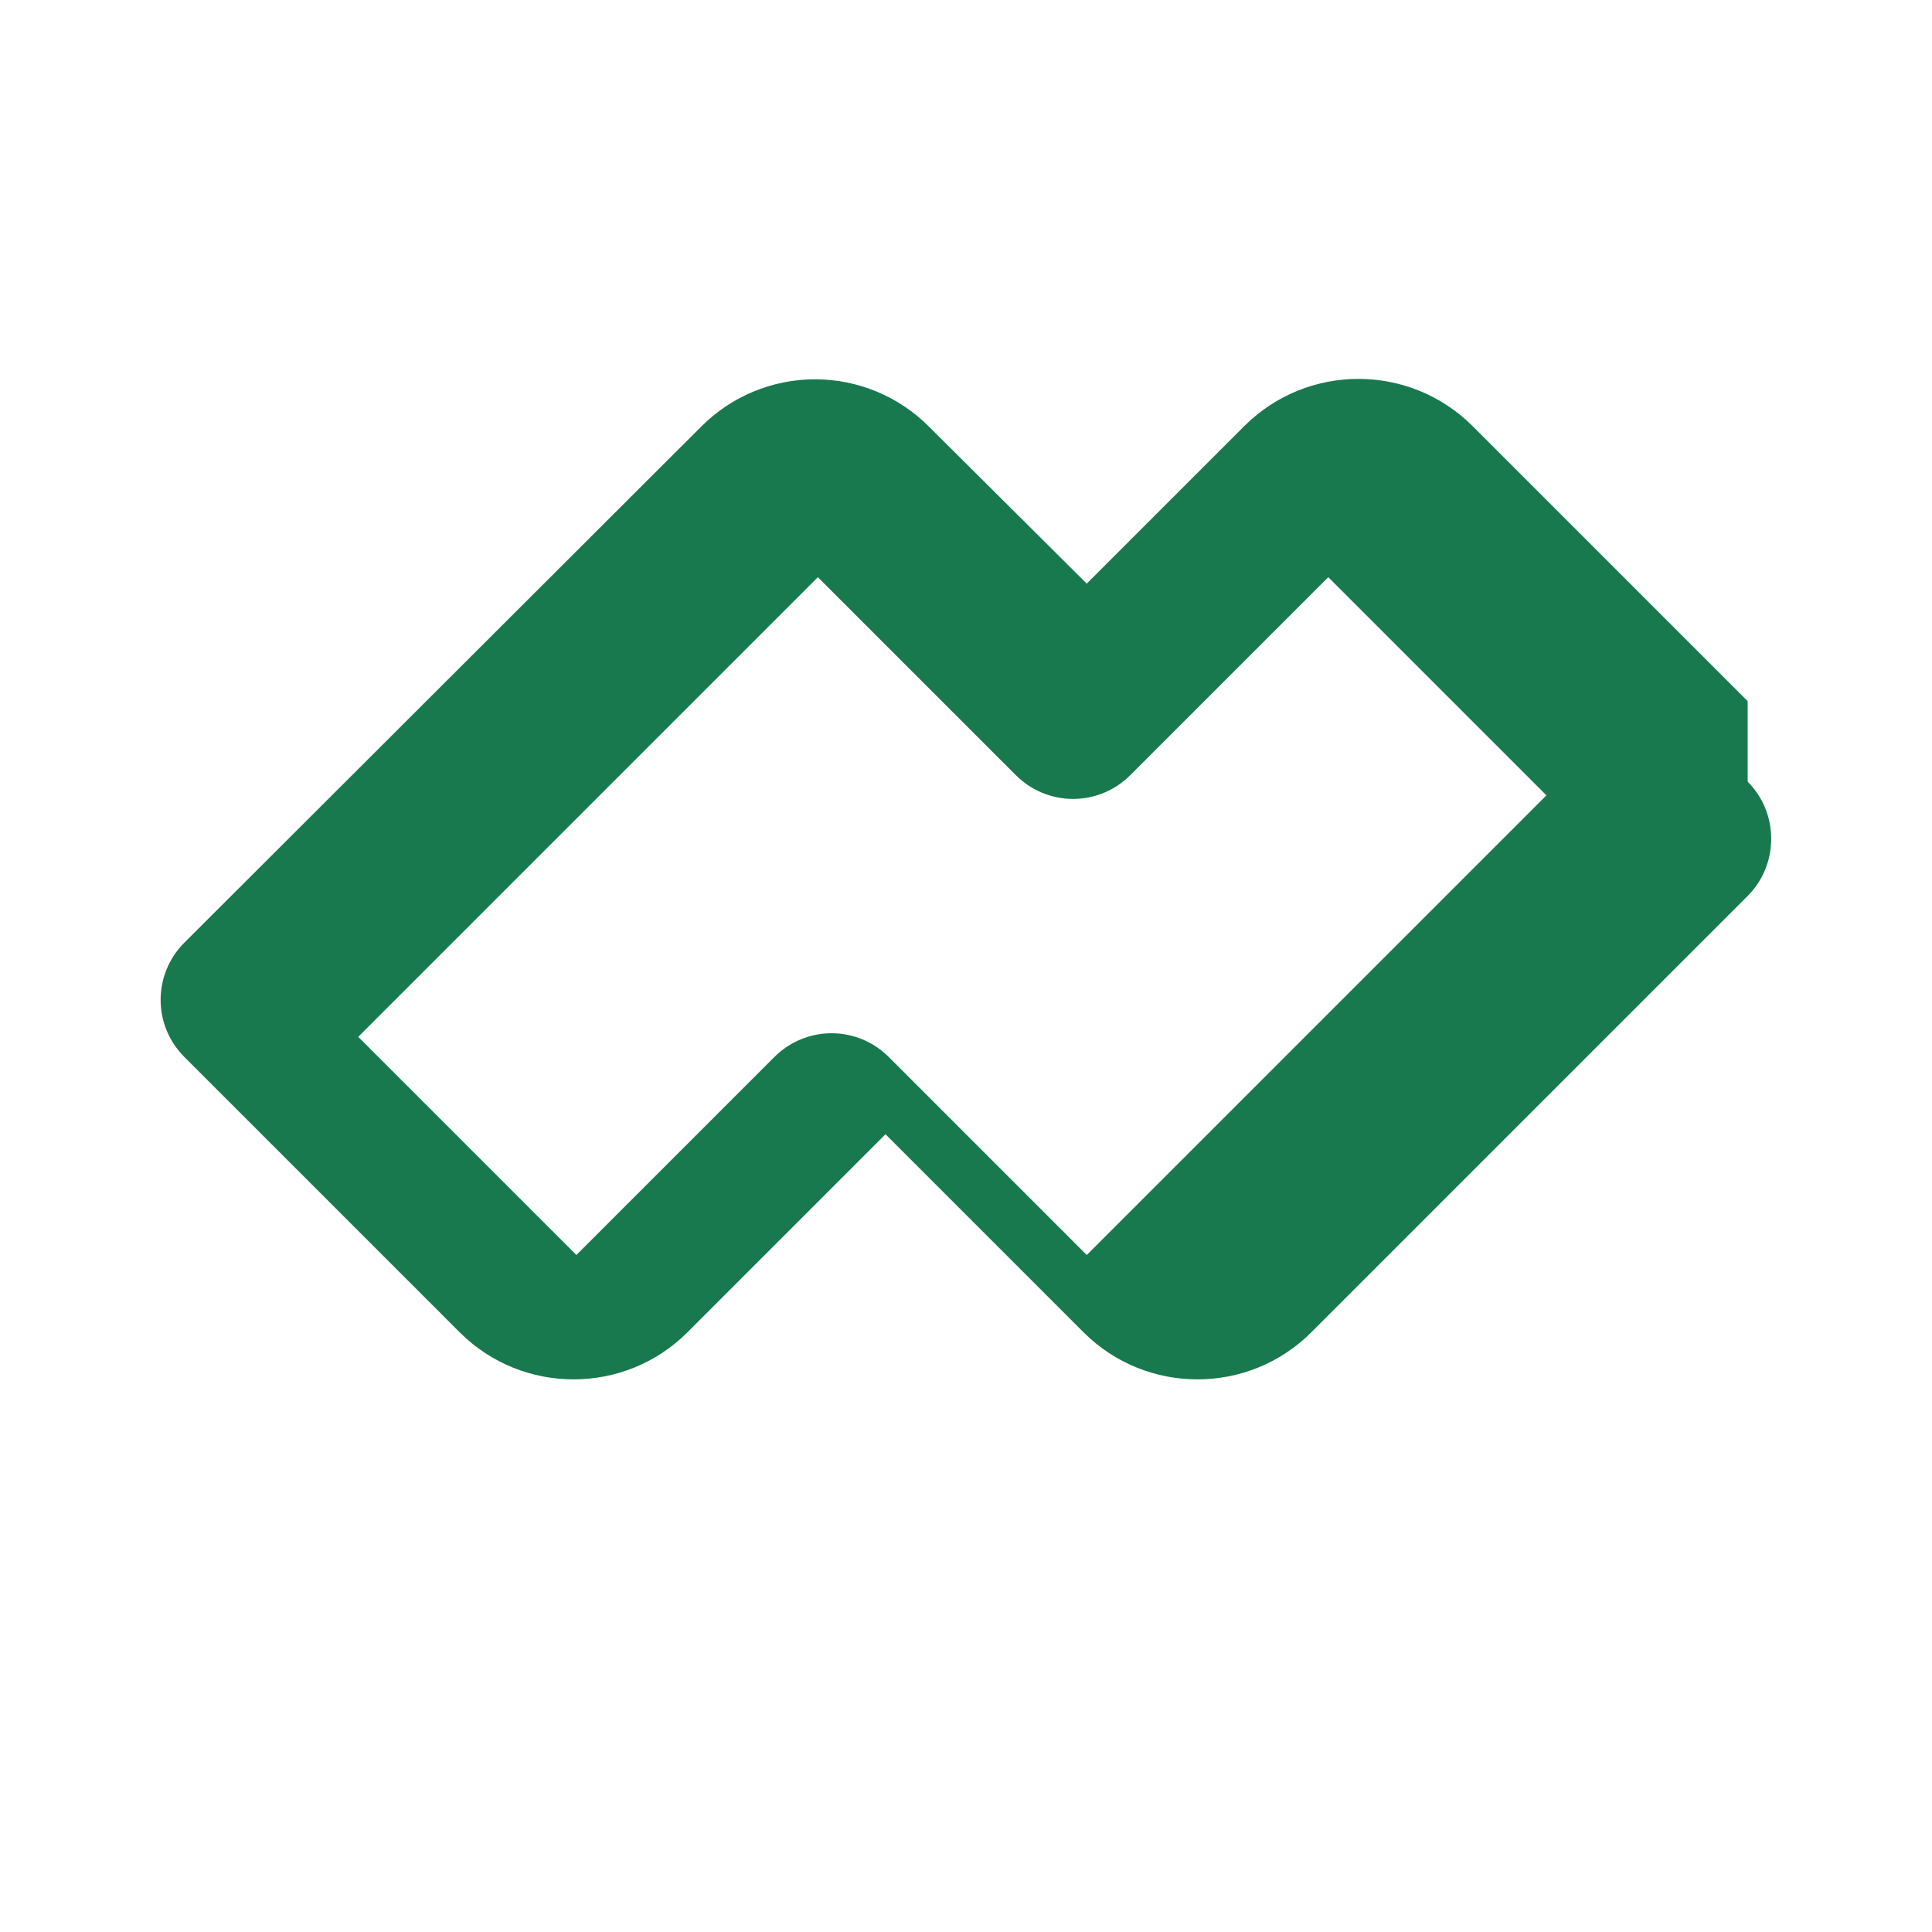
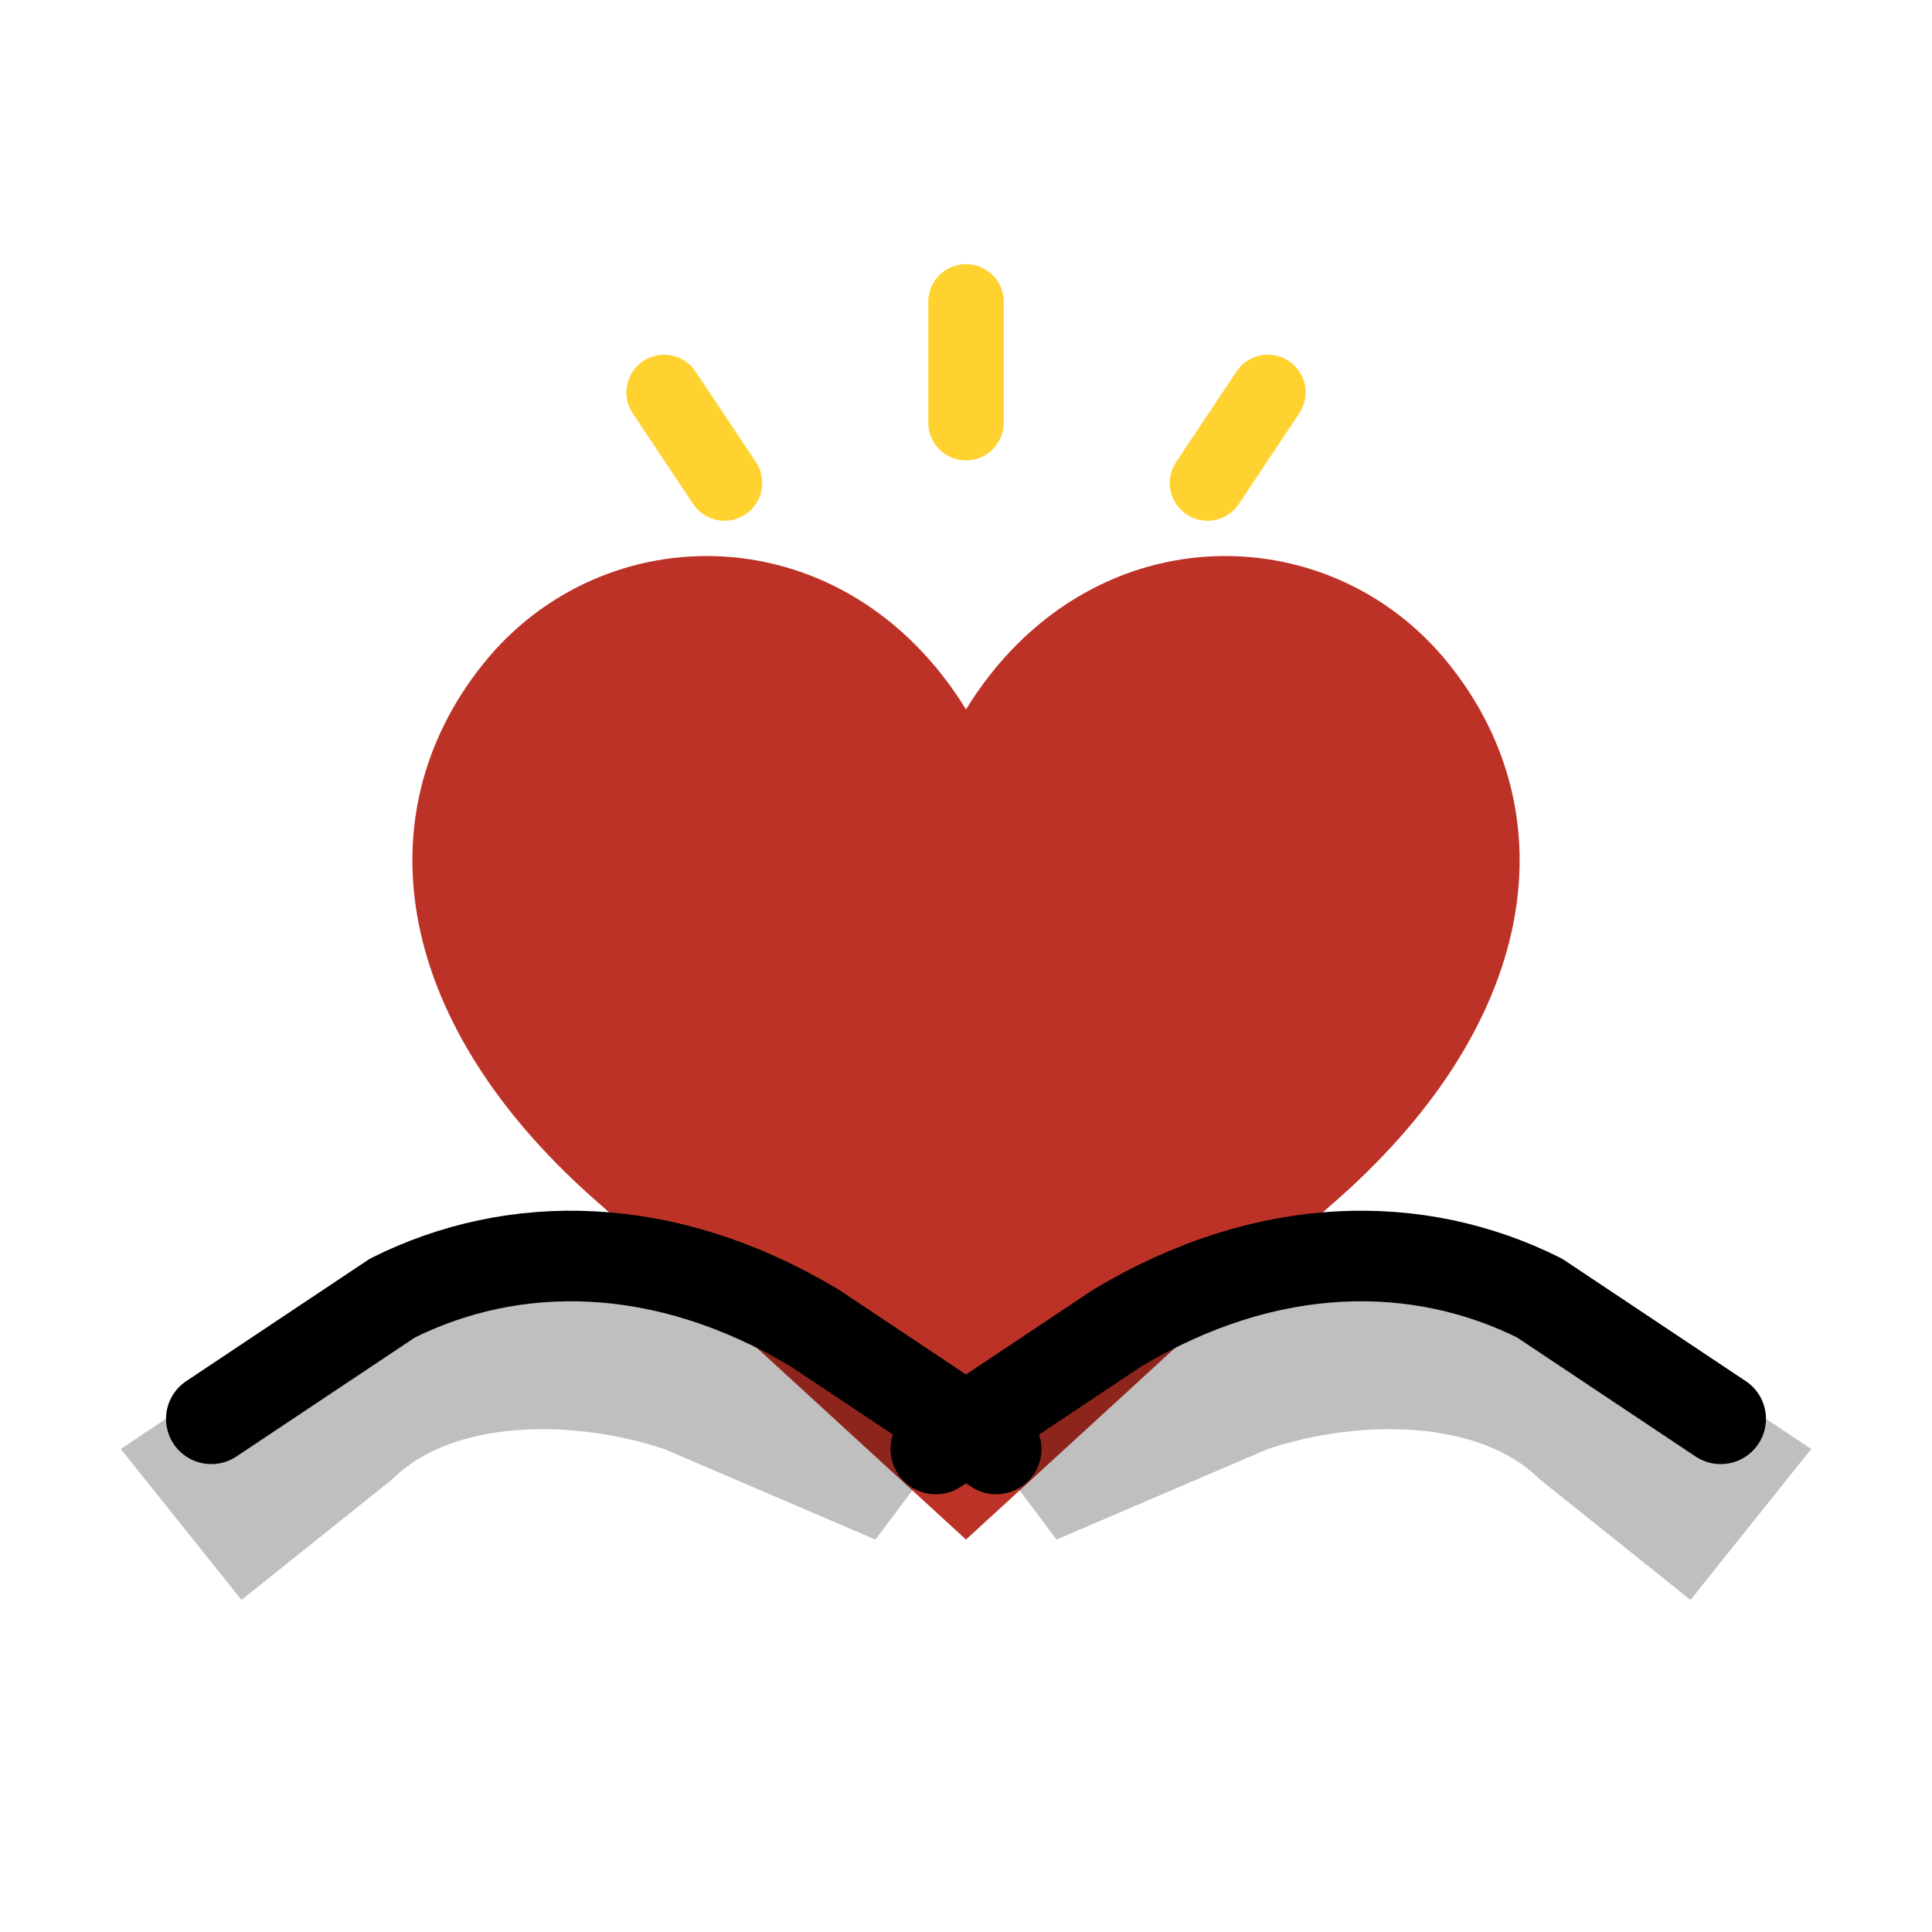
- <svg xmlns="http://www.w3.org/2000/svg" viewBox="0 0 24 24" width="48" height="48" fill="#18794E">
-   <path d="M21.71 8.71l-3.42-3.42a2.008 2.008 0 0 0-2.83 0L13.5 7.25 11.54 5.3a1.996 1.996 0 0 0-2.83 0L2.29 11.71a1.003 1.003 0 0 0 0 1.42l3.42 3.42c.78.78 2.05.78 2.83 0l2.46-2.46 2.46 2.46c.78.78 2.05.78 2.83 0l5.42-5.42c.39-.39.39-1.03 0-1.42zm-8.21 6.88l-2.46-2.46a1.003 1.003 0 0 0-1.42 0l-2.46 2.46-2.71-2.71 5.71-5.71 2.46 2.46a1.003 1.003 0 0 0 1.42 0l2.46-2.46 2.71 2.71-5.71 5.71z" />
+ <svg xmlns="http://www.w3.org/2000/svg" viewBox="0 0 64 64" fill="none">
+   <path d="M32 23.5c-4-6.5-12-6.5-16-1.5-4 5-3 12 4 18l12 11 12-11c7-6 8-13 4-18-4-5-12-5-16 1.5z" fill="#bd3227" />
+   <path d="M12 42c4-2 9-2 14 1l6 4-3 4-7-3c-3-1-7-1-9 1l-5 4-4-5 9-6z" fill="currentColor" fill-opacity="0.25" />
+   <path d="M7 47l6-4c4-2 9-2 14 1l6 4" stroke="currentColor" stroke-width="3" stroke-linecap="round" stroke-linejoin="round" />
+   <path d="M52 42c-4-2-9-2-14 1l-6 4 3 4 7-3c3-1 7-1 9 1l5 4 4-5-9-6z" fill="currentColor" fill-opacity="0.25" />
+   <path d="M57 47l-6-4c-4-2-9-2-14 1l-6 4" stroke="currentColor" stroke-width="3" stroke-linecap="round" stroke-linejoin="round" />
+   <path d="M32 10v4M22 13l2 3M42 13l-2 3" stroke="#ffd22f" stroke-width="2.5" stroke-linecap="round" />
</svg>
